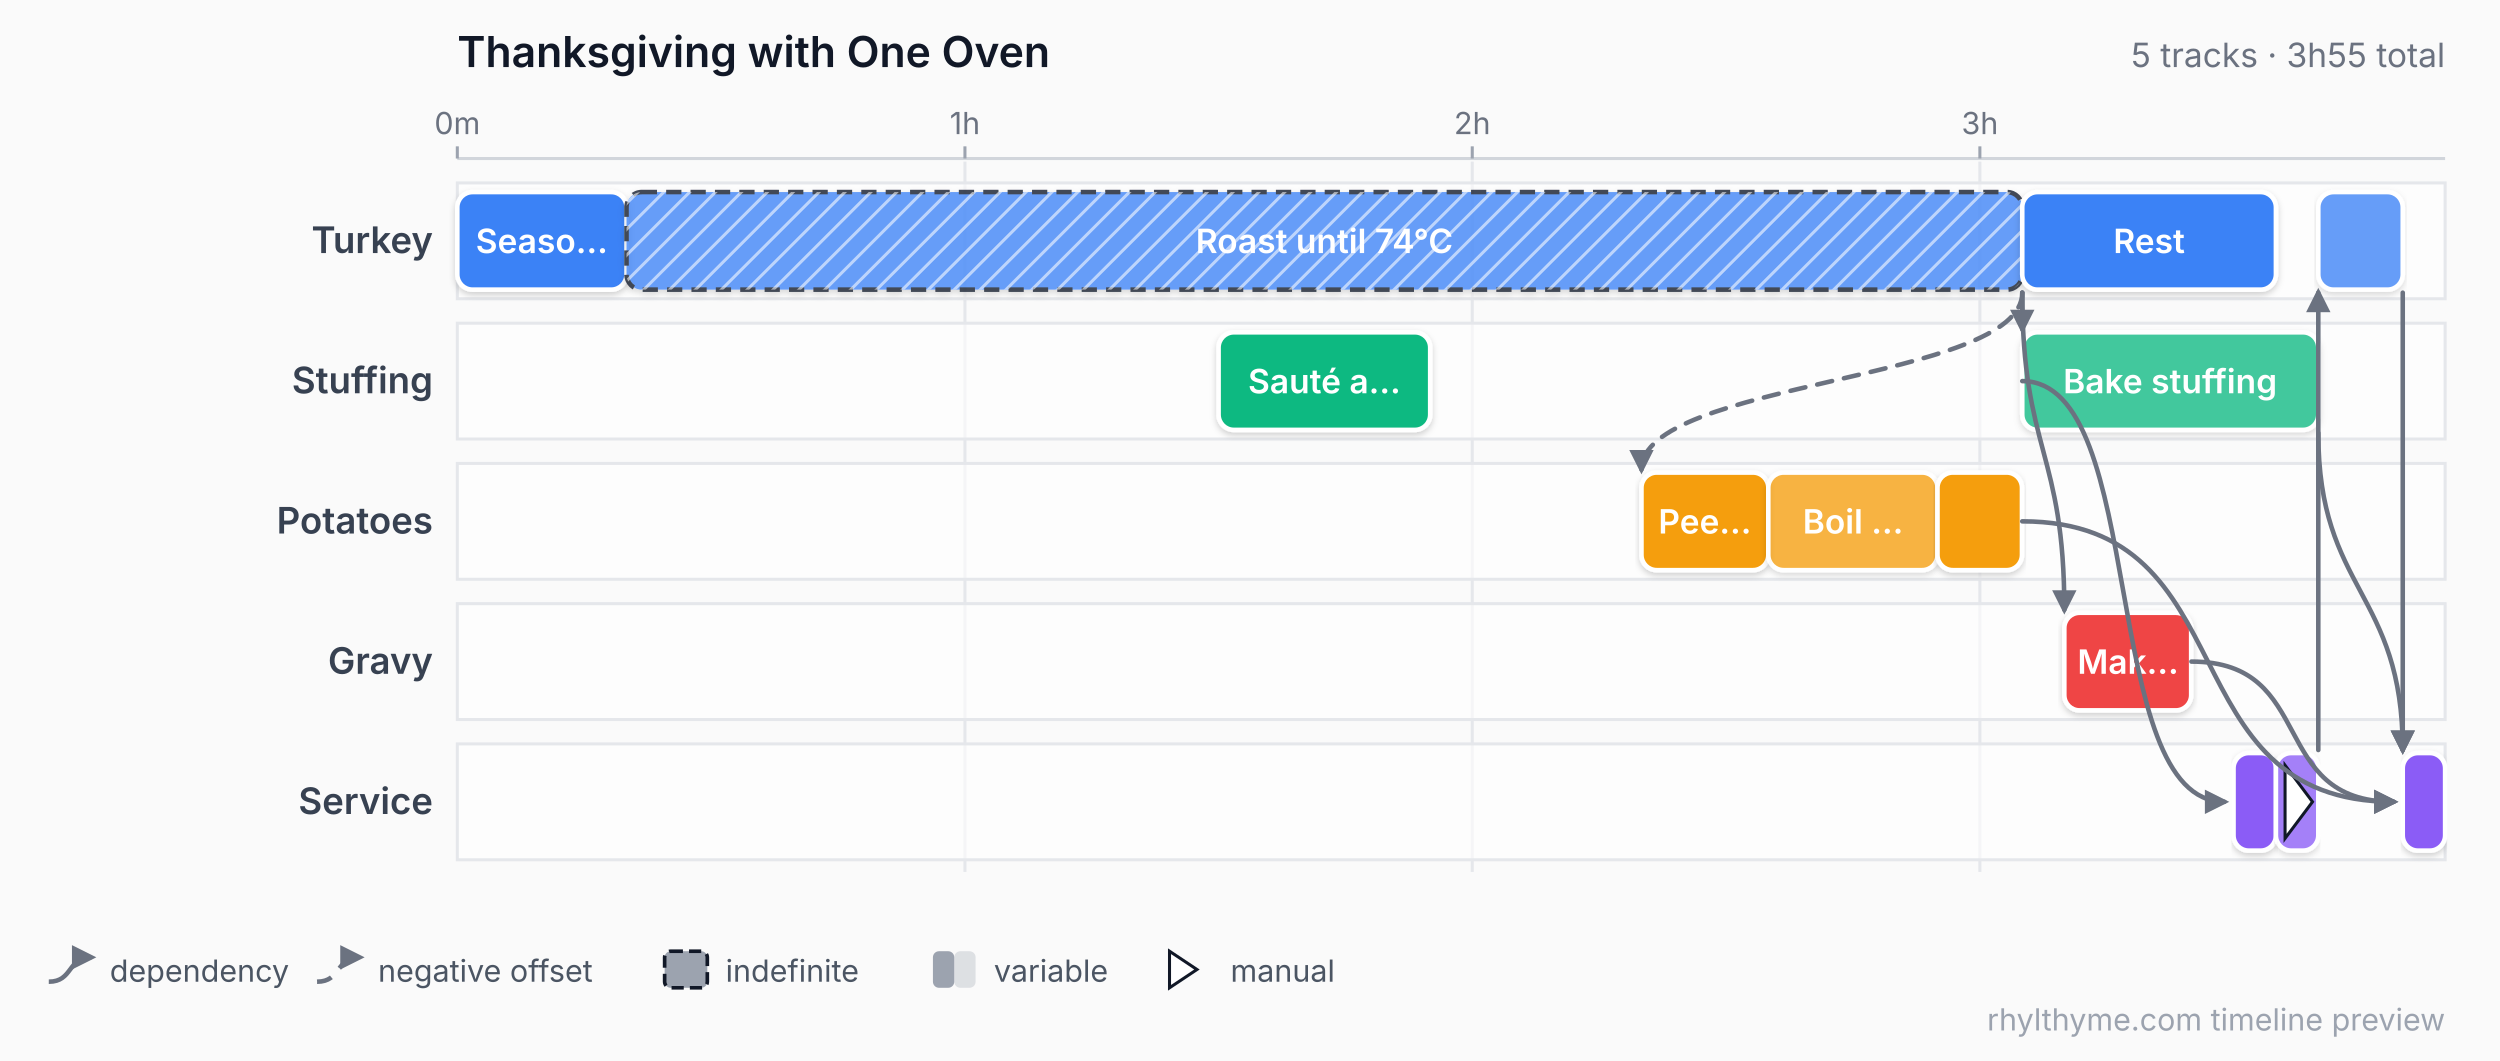
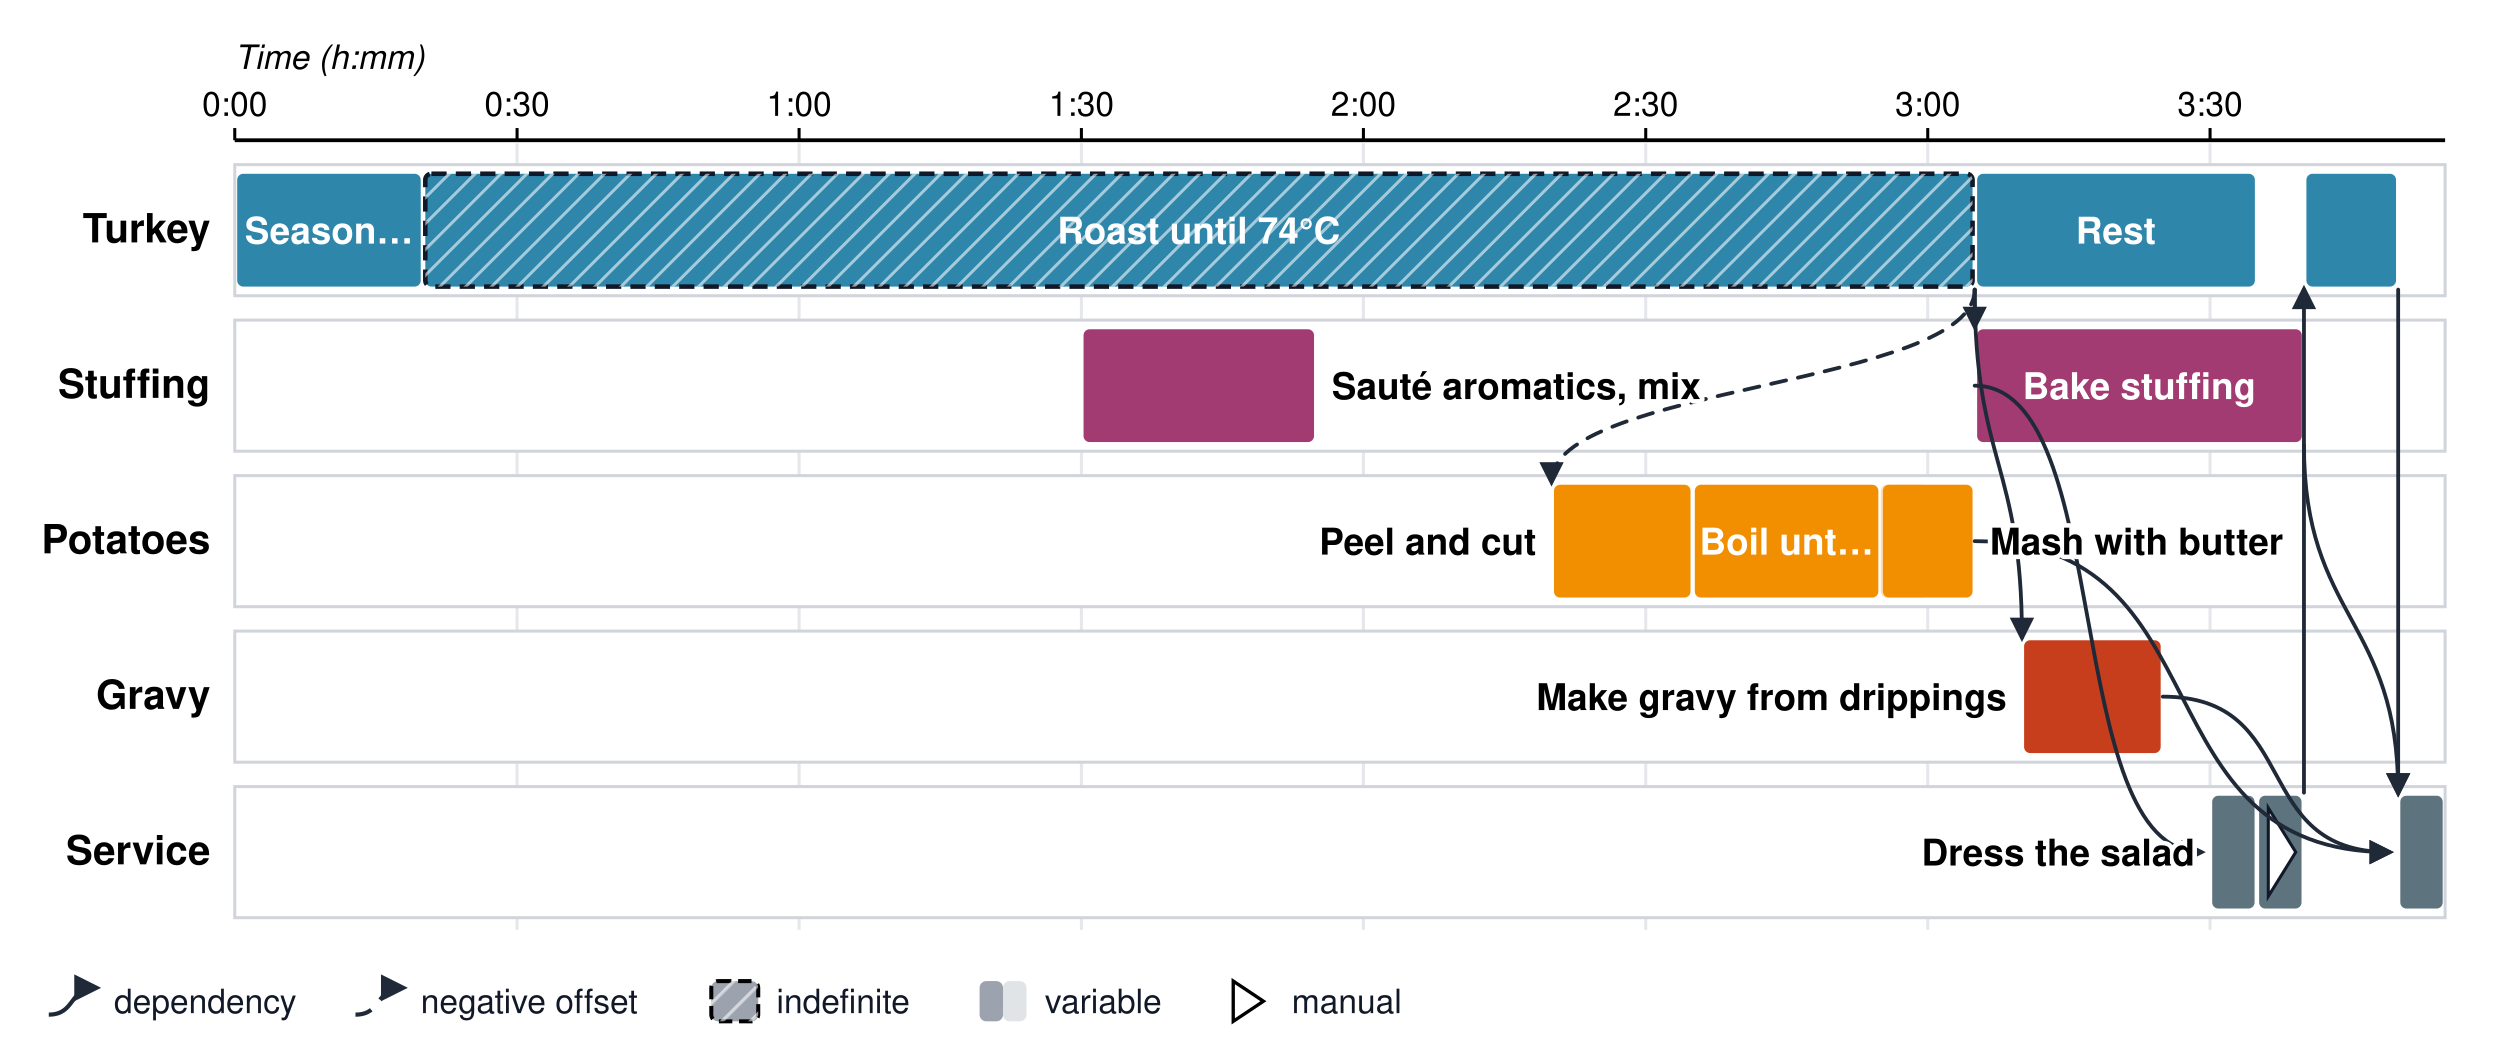
- <svg xmlns="http://www.w3.org/2000/svg" width="820" height="348" viewBox="0 0 820 348" class="rt-timeline" font-family="-apple-system, BlinkMacSystemFont, 'Segoe UI', sans-serif">
+ <svg xmlns="http://www.w3.org/2000/svg" width="820" height="348" viewBox="0 0 820 348" class="rt-timeline rt-style-publication" role="img" font-family="Helvetica, Arial, sans-serif">
  <defs>
    <marker id="rt-arrow" viewBox="0 0 10 10" refX="8" refY="5" markerWidth="8" markerHeight="8" markerUnits="userSpaceOnUse" orient="auto">
-       <path d="M0,0 L10,5 L0,10 z" fill="#6b7280" />
+       <path d="M0,0 L10,5 L0,10 z" fill="#1f2937" />
    </marker>
    <filter id="rt-shadow" x="-5%" y="-20%" width="110%" height="150%">
      <feDropShadow dx="0" dy="1" stdDeviation="1" flood-color="#000000" flood-opacity="0.18" />
    </filter>
    <pattern id="rt-hatch" width="6" height="6" patternUnits="userSpaceOnUse" patternTransform="rotate(45)">
      <rect width="6" height="6" fill="#ffffff" fill-opacity="0" />
      <line x1="0" y1="0" x2="0" y2="6" stroke="#ffffff" stroke-opacity="0.55" stroke-width="2" />
    </pattern>
  </defs>
-   <rect width="820" height="348" fill="#fafafa" />
-   <text x="150" y="22" font-size="14" font-weight="600" fill="#111827">Thanksgiving with One Oven</text>
-   <text x="802" y="22" font-size="11" fill="#6b7280" text-anchor="end">5 tracks · 3h55 total</text>
-   <line x1="150" y1="52" x2="802" y2="52" stroke="#d1d5db" stroke-width="1" />
-   <line x1="150.0" y1="48" x2="150.0" y2="52" stroke="#9ca3af" stroke-width="1" />
-   <text x="150.0" y="44" font-size="10" fill="#6b7280" text-anchor="middle">0m</text>
-   <line x1="316.5" y1="48" x2="316.5" y2="52" stroke="#9ca3af" stroke-width="1" />
-   <line x1="316.5" y1="53" x2="316.5" y2="286" stroke="#e5e7eb" stroke-width="1" />
-   <text x="316.5" y="44" font-size="10" fill="#6b7280" text-anchor="middle">1h</text>
-   <line x1="482.9" y1="48" x2="482.9" y2="52" stroke="#9ca3af" stroke-width="1" />
-   <line x1="482.9" y1="53" x2="482.9" y2="286" stroke="#e5e7eb" stroke-width="1" />
-   <text x="482.9" y="44" font-size="10" fill="#6b7280" text-anchor="middle">2h</text>
-   <line x1="649.4" y1="48" x2="649.4" y2="52" stroke="#9ca3af" stroke-width="1" />
-   <line x1="649.4" y1="53" x2="649.4" y2="286" stroke="#e5e7eb" stroke-width="1" />
-   <text x="649.4" y="44" font-size="10" fill="#6b7280" text-anchor="middle">3h</text>
-   <text x="142" y="83" font-size="12" font-weight="600" fill="#374151" text-anchor="end">Turkey</text>
-   <rect x="150" y="60" width="652" height="38" fill="#ffffff" fill-opacity="0.6" stroke="#e5e7eb" />
-   <rect class="rt-bar" data-step="turkey-prep" x="150.0" y="63" width="55.5" height="32" fill="#3b82f6" opacity="1" rx="5" ry="5" filter="url(#rt-shadow)" stroke="#ffffff" stroke-width="1.5" />
-   <text x="177.7" y="83" font-size="11" fill="#ffffff" text-anchor="middle" font-weight="600">Seaso…</text>
-   <rect class="rt-bar" data-step="turkey-roast" x="205.5" y="63" width="457.8" height="32" fill="#3b82f6" opacity="0.78" rx="5" ry="5" filter="url(#rt-shadow)" stroke="#111827" stroke-width="1.5" stroke-dasharray="5,3" />
-   <rect x="205.5" y="63" width="457.8" height="32" fill="url(#rt-hatch)" rx="5" ry="5" />
-   <text x="434.4" y="83" font-size="11" fill="#ffffff" text-anchor="middle" font-weight="600">Roast until 74°C</text>
-   <rect class="rt-bar" data-step="turkey-rest" x="663.3" y="63" width="83.2" height="32" fill="#3b82f6" opacity="1" rx="5" ry="5" filter="url(#rt-shadow)" stroke="#ffffff" stroke-width="1.5" />
-   <text x="704.9" y="83" font-size="11" fill="#ffffff" text-anchor="middle" font-weight="600">Rest</text>
-   <rect class="rt-bar" data-step="turkey-carve" x="760.4" y="63" width="27.7" height="32" fill="#3b82f6" opacity="0.78" rx="5" ry="5" filter="url(#rt-shadow)" stroke="#ffffff" stroke-width="1.5" />
-   <text x="142" y="129" font-size="12" font-weight="600" fill="#374151" text-anchor="end">Stuffing</text>
-   <rect x="150" y="106" width="652" height="38" fill="#ffffff" fill-opacity="0.6" stroke="#e5e7eb" />
-   <rect class="rt-bar" data-step="stuffing-prep" x="399.7" y="109" width="69.4" height="32" fill="#10b981" opacity="1" rx="5" ry="5" filter="url(#rt-shadow)" stroke="#ffffff" stroke-width="1.5" />
-   <text x="434.4" y="129" font-size="11" fill="#ffffff" text-anchor="middle" font-weight="600">Sauté a…</text>
-   <rect class="rt-bar" data-step="stuffing-bake" x="663.3" y="109" width="97.1" height="32" fill="#10b981" opacity="0.78" rx="5" ry="5" filter="url(#rt-shadow)" stroke="#ffffff" stroke-width="1.5" />
-   <text x="711.8" y="129" font-size="11" fill="#ffffff" text-anchor="middle" font-weight="600">Bake stuffing</text>
-   <text x="142" y="175" font-size="12" font-weight="600" fill="#374151" text-anchor="end">Potatoes</text>
-   <rect x="150" y="152" width="652" height="38" fill="#ffffff" fill-opacity="0.6" stroke="#e5e7eb" />
-   <rect class="rt-bar" data-step="potatoes-peel" x="538.4" y="155" width="41.6" height="32" fill="#f59e0b" opacity="1" rx="5" ry="5" filter="url(#rt-shadow)" stroke="#ffffff" stroke-width="1.5" />
-   <text x="559.2" y="175" font-size="11" fill="#ffffff" text-anchor="middle" font-weight="600">Pee…</text>
-   <rect x="635.5" y="155" width="13.9" height="32" fill="#f59e0b" opacity="0.3" rx="5" ry="5" />
-   <rect class="rt-bar" data-step="potatoes-boil" x="580.0" y="155" width="55.5" height="32" fill="#f59e0b" opacity="0.78" rx="5" ry="5" filter="url(#rt-shadow)" stroke="#ffffff" stroke-width="1.5" />
-   <text x="607.8" y="175" font-size="11" fill="#ffffff" text-anchor="middle" font-weight="600">Boil …</text>
-   <rect class="rt-bar" data-step="potatoes-mash" x="635.5" y="155" width="27.7" height="32" fill="#f59e0b" opacity="1" rx="5" ry="5" filter="url(#rt-shadow)" stroke="#ffffff" stroke-width="1.5" />
-   <text x="142" y="221" font-size="12" font-weight="600" fill="#374151" text-anchor="end">Gravy</text>
-   <rect x="150" y="198" width="652" height="38" fill="#ffffff" fill-opacity="0.6" stroke="#e5e7eb" />
-   <rect class="rt-bar" data-step="gravy-make" x="677.1" y="201" width="41.6" height="32" fill="#ef4444" opacity="1" rx="5" ry="5" filter="url(#rt-shadow)" stroke="#ffffff" stroke-width="1.5" />
-   <text x="698.0" y="221" font-size="11" fill="#ffffff" text-anchor="middle" font-weight="600">Mak…</text>
-   <text x="142" y="267" font-size="12" font-weight="600" fill="#374151" text-anchor="end">Service</text>
-   <rect x="150" y="244" width="652" height="38" fill="#ffffff" fill-opacity="0.6" stroke="#e5e7eb" />
-   <rect class="rt-bar" data-step="salad" x="732.6" y="247" width="13.9" height="32" fill="#8b5cf6" opacity="1" rx="5" ry="5" filter="url(#rt-shadow)" stroke="#ffffff" stroke-width="1.5" />
-   <rect class="rt-bar" data-step="guests-seated" x="746.5" y="247" width="13.9" height="32" fill="#8b5cf6" opacity="0.78" rx="5" ry="5" filter="url(#rt-shadow)" stroke="#ffffff" stroke-width="1.5" />
-   <path d="M749.5,251.0 l9,12.0 l-9,12.0 z" fill="#ffffff" stroke="#111827" stroke-width="1" />
-   <rect class="rt-bar" data-step="serve" x="788.1" y="247" width="13.9" height="32" fill="#8b5cf6" opacity="1" rx="5" ry="5" filter="url(#rt-shadow)" stroke="#ffffff" stroke-width="1.5" />
-   <path class="rt-edge" d="M760.4,246.0 C760.4,171.0 760.4,171.0 760.4,96.0" fill="none" stroke="#6b7280" stroke-width="1.5" stroke-linecap="round" marker-end="url(#rt-arrow)" />
-   <path class="rt-edge" d="M663.3,96.0 C663.3,108.0 663.3,96.0 663.3,108.0" fill="none" stroke="#6b7280" stroke-width="1.5" stroke-linecap="round" marker-end="url(#rt-arrow)" />
-   <path class="rt-edge" d="M663.3,96.0 C663.3,125.0 538.4,125.0 538.4,154.0" fill="none" stroke="#6b7280" stroke-width="1.5" stroke-linecap="round" stroke-dasharray="5,4" marker-end="url(#rt-arrow)" />
-   <path class="rt-edge" d="M663.3,96.0 C663.3,148.0 677.1,148.0 677.1,200.0" fill="none" stroke="#6b7280" stroke-width="1.5" stroke-linecap="round" marker-end="url(#rt-arrow)" />
-   <path class="rt-edge" d="M663.3,125.0 C704.9,125.0 688.0,263.0 729.6,263.0" fill="none" stroke="#6b7280" stroke-width="1.5" stroke-linecap="round" marker-end="url(#rt-arrow)" />
-   <path class="rt-edge" d="M788.1,96.0 C788.1,171.0 788.1,171.0 788.1,246.0" fill="none" stroke="#6b7280" stroke-width="1.5" stroke-linecap="round" marker-end="url(#rt-arrow)" />
-   <path class="rt-edge" d="M760.4,142.0 C760.4,194.0 788.1,194.0 788.1,246.0" fill="none" stroke="#6b7280" stroke-width="1.5" stroke-linecap="round" marker-end="url(#rt-arrow)" />
-   <path class="rt-edge" d="M663.3,171.0 C738.2,171.0 710.2,263.0 785.1,263.0" fill="none" stroke="#6b7280" stroke-width="1.5" stroke-linecap="round" marker-end="url(#rt-arrow)" />
-   <path class="rt-edge" d="M718.8,217.0 C760.4,217.0 743.5,263.0 785.1,263.0" fill="none" stroke="#6b7280" stroke-width="1.5" stroke-linecap="round" marker-end="url(#rt-arrow)" />
-   <path d="M16,322 C24,322 22,314 30,314" fill="none" stroke="#6b7280" stroke-width="1.5" marker-end="url(#rt-arrow)" />
-   <text x="36" y="322" font-size="10" fill="#4b5563">dependency</text>
-   <path d="M104,322 C112,322 110,314 118,314" fill="none" stroke="#6b7280" stroke-width="1.5" stroke-dasharray="5,4" marker-end="url(#rt-arrow)" />
-   <text x="124" y="322" font-size="10" fill="#4b5563">negative offset</text>
-   <rect x="218" y="312" width="14" height="12" fill="#9ca3af" stroke="#111827" stroke-width="1.2" stroke-dasharray="4,2" rx="2" />
-   <text x="238" y="322" font-size="10" fill="#4b5563">indefinite</text>
-   <rect x="306" y="312" width="7" height="12" fill="#9ca3af" rx="2" />
-   <rect x="313" y="312" width="7" height="12" fill="#9ca3af" opacity="0.3" rx="2" />
-   <text x="326" y="322" font-size="10" fill="#4b5563">variable</text>
-   <path d="M383.6,312 l9,6 l-9,6 z" fill="#ffffff" stroke="#111827" stroke-width="1" />
-   <text x="403.6" y="322" font-size="10" fill="#4b5563">manual</text>
-   <text x="802" y="338" font-size="10" fill="#9ca3af" text-anchor="end">rhylthyme.com timeline preview</text>
+   <rect width="820" height="348" fill="#ffffff" />
+   <line x1="77" y1="46" x2="802" y2="46" stroke="#000000" stroke-width="1.25" />
+   <text class="rt-axis-title" x="77" y="22.6" font-size="11" fill="#000000" text-anchor="start" font-style="italic">Time (h:mm)</text>
+   <line x1="77.0" y1="42" x2="77.0" y2="46" stroke="#000000" stroke-width="1" />
+   <text x="77.0" y="38" font-size="11" font-weight="400" fill="#000000" text-anchor="middle">0:00</text>
+   <line x1="169.6" y1="42" x2="169.6" y2="46" stroke="#000000" stroke-width="1" />
+   <line x1="169.6" y1="47" x2="169.6" y2="305" stroke="#e5e7eb" stroke-width="1" />
+   <text x="169.6" y="38" font-size="11" font-weight="400" fill="#000000" text-anchor="middle">0:30</text>
+   <line x1="262.1" y1="42" x2="262.1" y2="46" stroke="#000000" stroke-width="1" />
+   <line x1="262.1" y1="47" x2="262.1" y2="305" stroke="#e5e7eb" stroke-width="1" />
+   <text x="262.1" y="38" font-size="11" font-weight="400" fill="#000000" text-anchor="middle">1:00</text>
+   <line x1="354.7" y1="42" x2="354.7" y2="46" stroke="#000000" stroke-width="1" />
+   <line x1="354.7" y1="47" x2="354.7" y2="305" stroke="#e5e7eb" stroke-width="1" />
+   <text x="354.7" y="38" font-size="11" font-weight="400" fill="#000000" text-anchor="middle">1:30</text>
+   <line x1="447.2" y1="42" x2="447.2" y2="46" stroke="#000000" stroke-width="1" />
+   <line x1="447.2" y1="47" x2="447.2" y2="305" stroke="#e5e7eb" stroke-width="1" />
+   <text x="447.2" y="38" font-size="11" font-weight="400" fill="#000000" text-anchor="middle">2:00</text>
+   <line x1="539.8" y1="42" x2="539.8" y2="46" stroke="#000000" stroke-width="1" />
+   <line x1="539.8" y1="47" x2="539.8" y2="305" stroke="#e5e7eb" stroke-width="1" />
+   <text x="539.8" y="38" font-size="11" font-weight="400" fill="#000000" text-anchor="middle">2:30</text>
+   <line x1="632.3" y1="42" x2="632.3" y2="46" stroke="#000000" stroke-width="1" />
+   <line x1="632.3" y1="47" x2="632.3" y2="305" stroke="#e5e7eb" stroke-width="1" />
+   <text x="632.3" y="38" font-size="11" font-weight="400" fill="#000000" text-anchor="middle">3:00</text>
+   <line x1="724.9" y1="42" x2="724.9" y2="46" stroke="#000000" stroke-width="1" />
+   <line x1="724.9" y1="47" x2="724.9" y2="305" stroke="#e5e7eb" stroke-width="1" />
+   <text x="724.9" y="38" font-size="11" font-weight="400" fill="#000000" text-anchor="middle">3:30</text>
+   <text x="69" y="79.5" font-size="13.2" font-weight="600" fill="#000000" text-anchor="end">Turkey</text>
+   <rect x="77" y="54" width="725" height="43" fill="#ffffff" stroke="#d1d5db" />
+   <rect class="rt-bar" data-step="turkey-prep" x="77.8" y="57" width="60.2" height="37" fill="#2E86AB" opacity="1" rx="2" ry="2" />
+   <rect class="rt-bar" data-step="turkey-roast" x="139.5" y="57" width="507.5" height="37" fill="#2E86AB" opacity="1" rx="2" ry="2" stroke="#111827" stroke-width="1.5" stroke-dasharray="5,3" />
+   <rect x="139.5" y="57" width="507.5" height="37" fill="url(#rt-hatch)" rx="2" ry="2" />
+   <rect class="rt-bar" data-step="turkey-rest" x="648.5" y="57" width="91.1" height="37" fill="#2E86AB" opacity="1" rx="2" ry="2" />
+   <rect class="rt-bar" data-step="turkey-carve" x="756.5" y="57" width="29.4" height="37" fill="#2E86AB" opacity="1" rx="2" ry="2" />
+   <text x="69" y="130.5" font-size="13.2" font-weight="600" fill="#000000" text-anchor="end">Stuffing</text>
+   <rect x="77" y="105" width="725" height="43" fill="#ffffff" stroke="#d1d5db" />
+   <rect class="rt-bar" data-step="stuffing-prep" x="355.4" y="108" width="75.6" height="37" fill="#A23B72" opacity="1" rx="2" ry="2" />
+   <rect class="rt-bar" data-step="stuffing-bake" x="648.5" y="108" width="106.5" height="37" fill="#A23B72" opacity="1" rx="2" ry="2" />
+   <text x="69" y="181.5" font-size="13.2" font-weight="600" fill="#000000" text-anchor="end">Potatoes</text>
+   <rect x="77" y="156" width="725" height="43" fill="#ffffff" stroke="#d1d5db" />
+   <rect class="rt-bar" data-step="potatoes-peel" x="509.7" y="159" width="44.8" height="37" fill="#F18F01" opacity="1" rx="2" ry="2" />
+   <rect x="616.9" y="159" width="15.4" height="37" fill="#F18F01" opacity="0.3" rx="2" ry="2" />
+   <rect class="rt-bar" data-step="potatoes-boil" x="555.9" y="159" width="60.2" height="37" fill="#F18F01" opacity="1" rx="2" ry="2" />
+   <rect class="rt-bar" data-step="potatoes-mash" x="617.6" y="159" width="29.4" height="37" fill="#F18F01" opacity="1" rx="2" ry="2" />
+   <text x="69" y="232.5" font-size="13.2" font-weight="600" fill="#000000" text-anchor="end">Gravy</text>
+   <rect x="77" y="207" width="725" height="43" fill="#ffffff" stroke="#d1d5db" />
+   <rect class="rt-bar" data-step="gravy-make" x="663.9" y="210" width="44.8" height="37" fill="#C73E1D" opacity="1" rx="2" ry="2" />
+   <text x="69" y="283.5" font-size="13.2" font-weight="600" fill="#000000" text-anchor="end">Service</text>
+   <rect x="77" y="258" width="725" height="43" fill="#ffffff" stroke="#d1d5db" />
+   <rect class="rt-bar" data-step="salad" x="725.6" y="261" width="13.9" height="37" fill="#5D737E" opacity="1" rx="2" ry="2" />
+   <rect class="rt-bar" data-step="guests-seated" x="741.0" y="261" width="13.9" height="37" fill="#5D737E" opacity="1" rx="2" ry="2" />
+   <path d="M744.0,265.0 l9,14.5 l-9,14.5 z" fill="#ffffff" stroke="#111827" stroke-width="1" />
+   <rect class="rt-bar" data-step="serve" x="787.3" y="261" width="13.9" height="37" fill="#5D737E" opacity="1" rx="2" ry="2" />
+   <path class="rt-edge" d="M755.7,260.0 C755.7,177.5 755.7,177.5 755.7,95.0" fill="none" stroke="#1f2937" stroke-width="1.25" stroke-linecap="round" marker-end="url(#rt-arrow)" />
+   <path class="rt-edge" d="M647.7,95.0 C647.7,107.0 647.7,95.0 647.7,107.0" fill="none" stroke="#1f2937" stroke-width="1.25" stroke-linecap="round" marker-end="url(#rt-arrow)" />
+   <path class="rt-edge" d="M647.7,95.0 C647.7,126.5 508.9,126.5 508.9,158.0" fill="none" stroke="#1f2937" stroke-width="1.25" stroke-linecap="round" stroke-dasharray="5,4" marker-end="url(#rt-arrow)" />
+   <path class="rt-edge" d="M647.7,95.0 C647.7,152.0 663.2,152.0 663.2,209.0" fill="none" stroke="#1f2937" stroke-width="1.25" stroke-linecap="round" marker-end="url(#rt-arrow)" />
+   <path class="rt-edge" d="M647.7,126.5 C694.0,126.5 675.6,279.5 721.9,279.5" fill="none" stroke="#1f2937" stroke-width="1.25" stroke-linecap="round" marker-end="url(#rt-arrow)" />
+   <path class="rt-edge" d="M786.6,95.0 C786.6,177.5 786.6,177.5 786.6,260.0" fill="none" stroke="#1f2937" stroke-width="1.25" stroke-linecap="round" marker-end="url(#rt-arrow)" />
+   <path class="rt-edge" d="M755.7,146.0 C755.7,203.0 786.6,203.0 786.6,260.0" fill="none" stroke="#1f2937" stroke-width="1.25" stroke-linecap="round" marker-end="url(#rt-arrow)" />
+   <path class="rt-edge" d="M647.7,177.5 C731.0,177.5 700.3,279.5 783.6,279.5" fill="none" stroke="#1f2937" stroke-width="1.25" stroke-linecap="round" marker-end="url(#rt-arrow)" />
+   <path class="rt-edge" d="M709.4,228.5 C755.7,228.5 737.3,279.5 783.6,279.5" fill="none" stroke="#1f2937" stroke-width="1.25" stroke-linecap="round" marker-end="url(#rt-arrow)" />
+   <g class="rt-labels">
+     <text class="rt-label" x="107.9" y="79.9" font-size="12.1" fill="#ffffff" text-anchor="middle" font-weight="600">Season…</text>
+     <text class="rt-label" x="393.2" y="79.9" font-size="12.1" fill="#ffffff" text-anchor="middle" font-weight="600">Roast until 74°C</text>
+     <text class="rt-label" x="694.0" y="79.9" font-size="12.1" fill="#ffffff" text-anchor="middle" font-weight="600">Rest</text>
+     <text class="rt-label rt-label-outside" x="436.8" y="130.9" font-size="12.1" fill="#000000" text-anchor="start" font-weight="600" paint-order="stroke" stroke="#ffffff" stroke-width="3" stroke-linejoin="round">Sauté aromatics, mix</text>
+     <text class="rt-label" x="701.7" y="130.9" font-size="12.1" fill="#ffffff" text-anchor="middle" font-weight="600">Bake stuffing</text>
+     <text class="rt-label rt-label-outside" x="503.9" y="181.9" font-size="12.1" fill="#000000" text-anchor="end" font-weight="600" paint-order="stroke" stroke="#ffffff" stroke-width="3" stroke-linejoin="round">Peel and cut</text>
+     <text class="rt-label" x="586.0" y="181.9" font-size="12.1" fill="#ffffff" text-anchor="middle" font-weight="600">Boil unt…</text>
+     <text class="rt-label rt-label-outside" x="652.7" y="181.9" font-size="12.1" fill="#000000" text-anchor="start" font-weight="600" paint-order="stroke" stroke="#ffffff" stroke-width="3" stroke-linejoin="round">Mash with butter</text>
+     <text class="rt-label rt-label-outside" x="658.2" y="232.9" font-size="12.1" fill="#000000" text-anchor="end" font-weight="600" paint-order="stroke" stroke="#ffffff" stroke-width="3" stroke-linejoin="round">Make gravy from drippings</text>
+     <text class="rt-label rt-label-outside" x="719.9" y="283.9" font-size="12.1" fill="#000000" text-anchor="end" font-weight="600" paint-order="stroke" stroke="#ffffff" stroke-width="3" stroke-linejoin="round">Dress the salad</text>
+   </g>
+   <g class="rt-legend" data-position="bottom" font-size="11" fill="#111827">
+     <g class="rt-legend-item" data-key="dependency">
+       <g transform="translate(16.0,328.4) scale(1.1)">
+         <path d="M0,4 C8,4 6,-4 14,-4" fill="none" stroke="#1f2937" stroke-width="1.25" marker-end="url(#rt-arrow)" />
+       </g>
+       <text x="37.4" y="332.3">dependency</text>
+     </g>
+     <g class="rt-legend-item" data-key="negative-offset">
+       <g transform="translate(116.6,328.4) scale(1.1)">
+         <path d="M0,4 C8,4 6,-4 14,-4" fill="none" stroke="#1f2937" stroke-width="1.25" stroke-dasharray="5,4" marker-end="url(#rt-arrow)" />
+       </g>
+       <text x="138.0" y="332.3">negative offset</text>
+     </g>
+     <g class="rt-legend-item" data-key="indefinite">
+       <g transform="translate(233.3,328.4) scale(1.1)">
+         <rect x="0" y="-6" width="14" height="12" fill="#9ca3af" stroke="#000000" stroke-width="1.2" stroke-dasharray="4,2" rx="2" />
+         <rect x="0" y="-6" width="14" height="12" fill="url(#rt-hatch)" rx="2" />
+       </g>
+       <text x="254.7" y="332.3">indefinite</text>
+     </g>
+     <g class="rt-legend-item" data-key="variable">
+       <g transform="translate(321.3,328.4) scale(1.1)">
+         <rect x="0" y="-6" width="7" height="12" fill="#9ca3af" rx="2" />
+         <rect x="7" y="-6" width="7" height="12" fill="#9ca3af" opacity="0.3" rx="2" />
+       </g>
+       <text x="342.7" y="332.3">variable</text>
+     </g>
+     <g class="rt-legend-item" data-key="manual">
+       <g transform="translate(402.3,328.4) scale(1.1)">
+         <path d="M2,-6 l9,6 l-9,6 z" fill="#ffffff" stroke="#000000" stroke-width="1" />
+       </g>
+       <text x="423.7" y="332.3">manual</text>
+     </g>
+   </g>
</svg>
